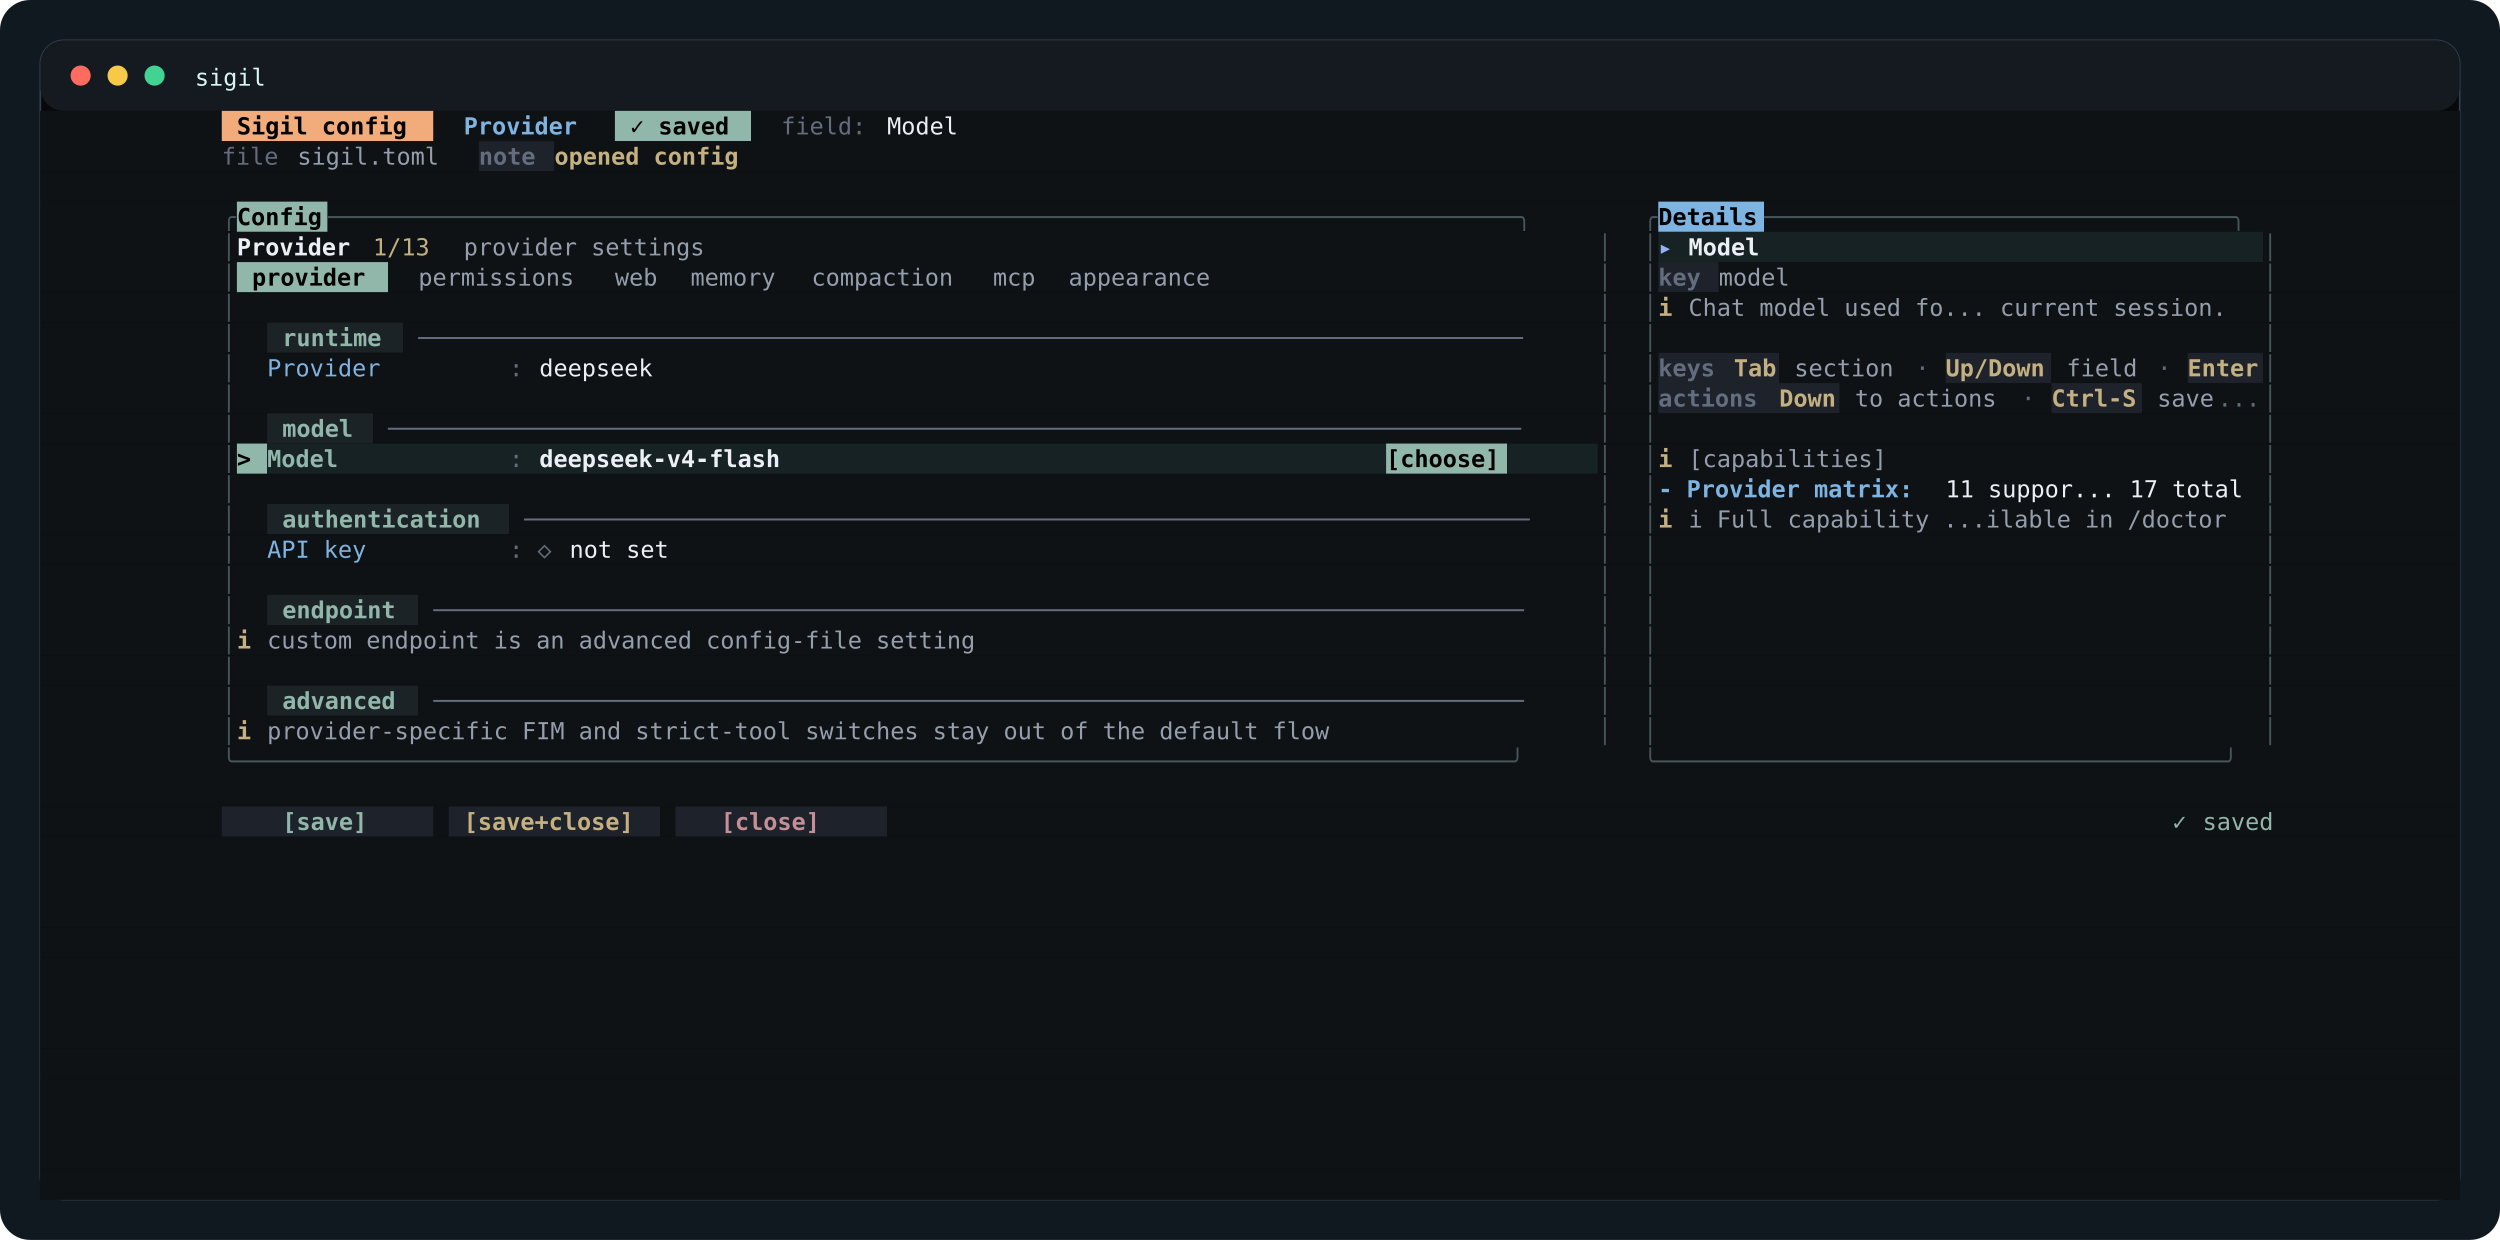
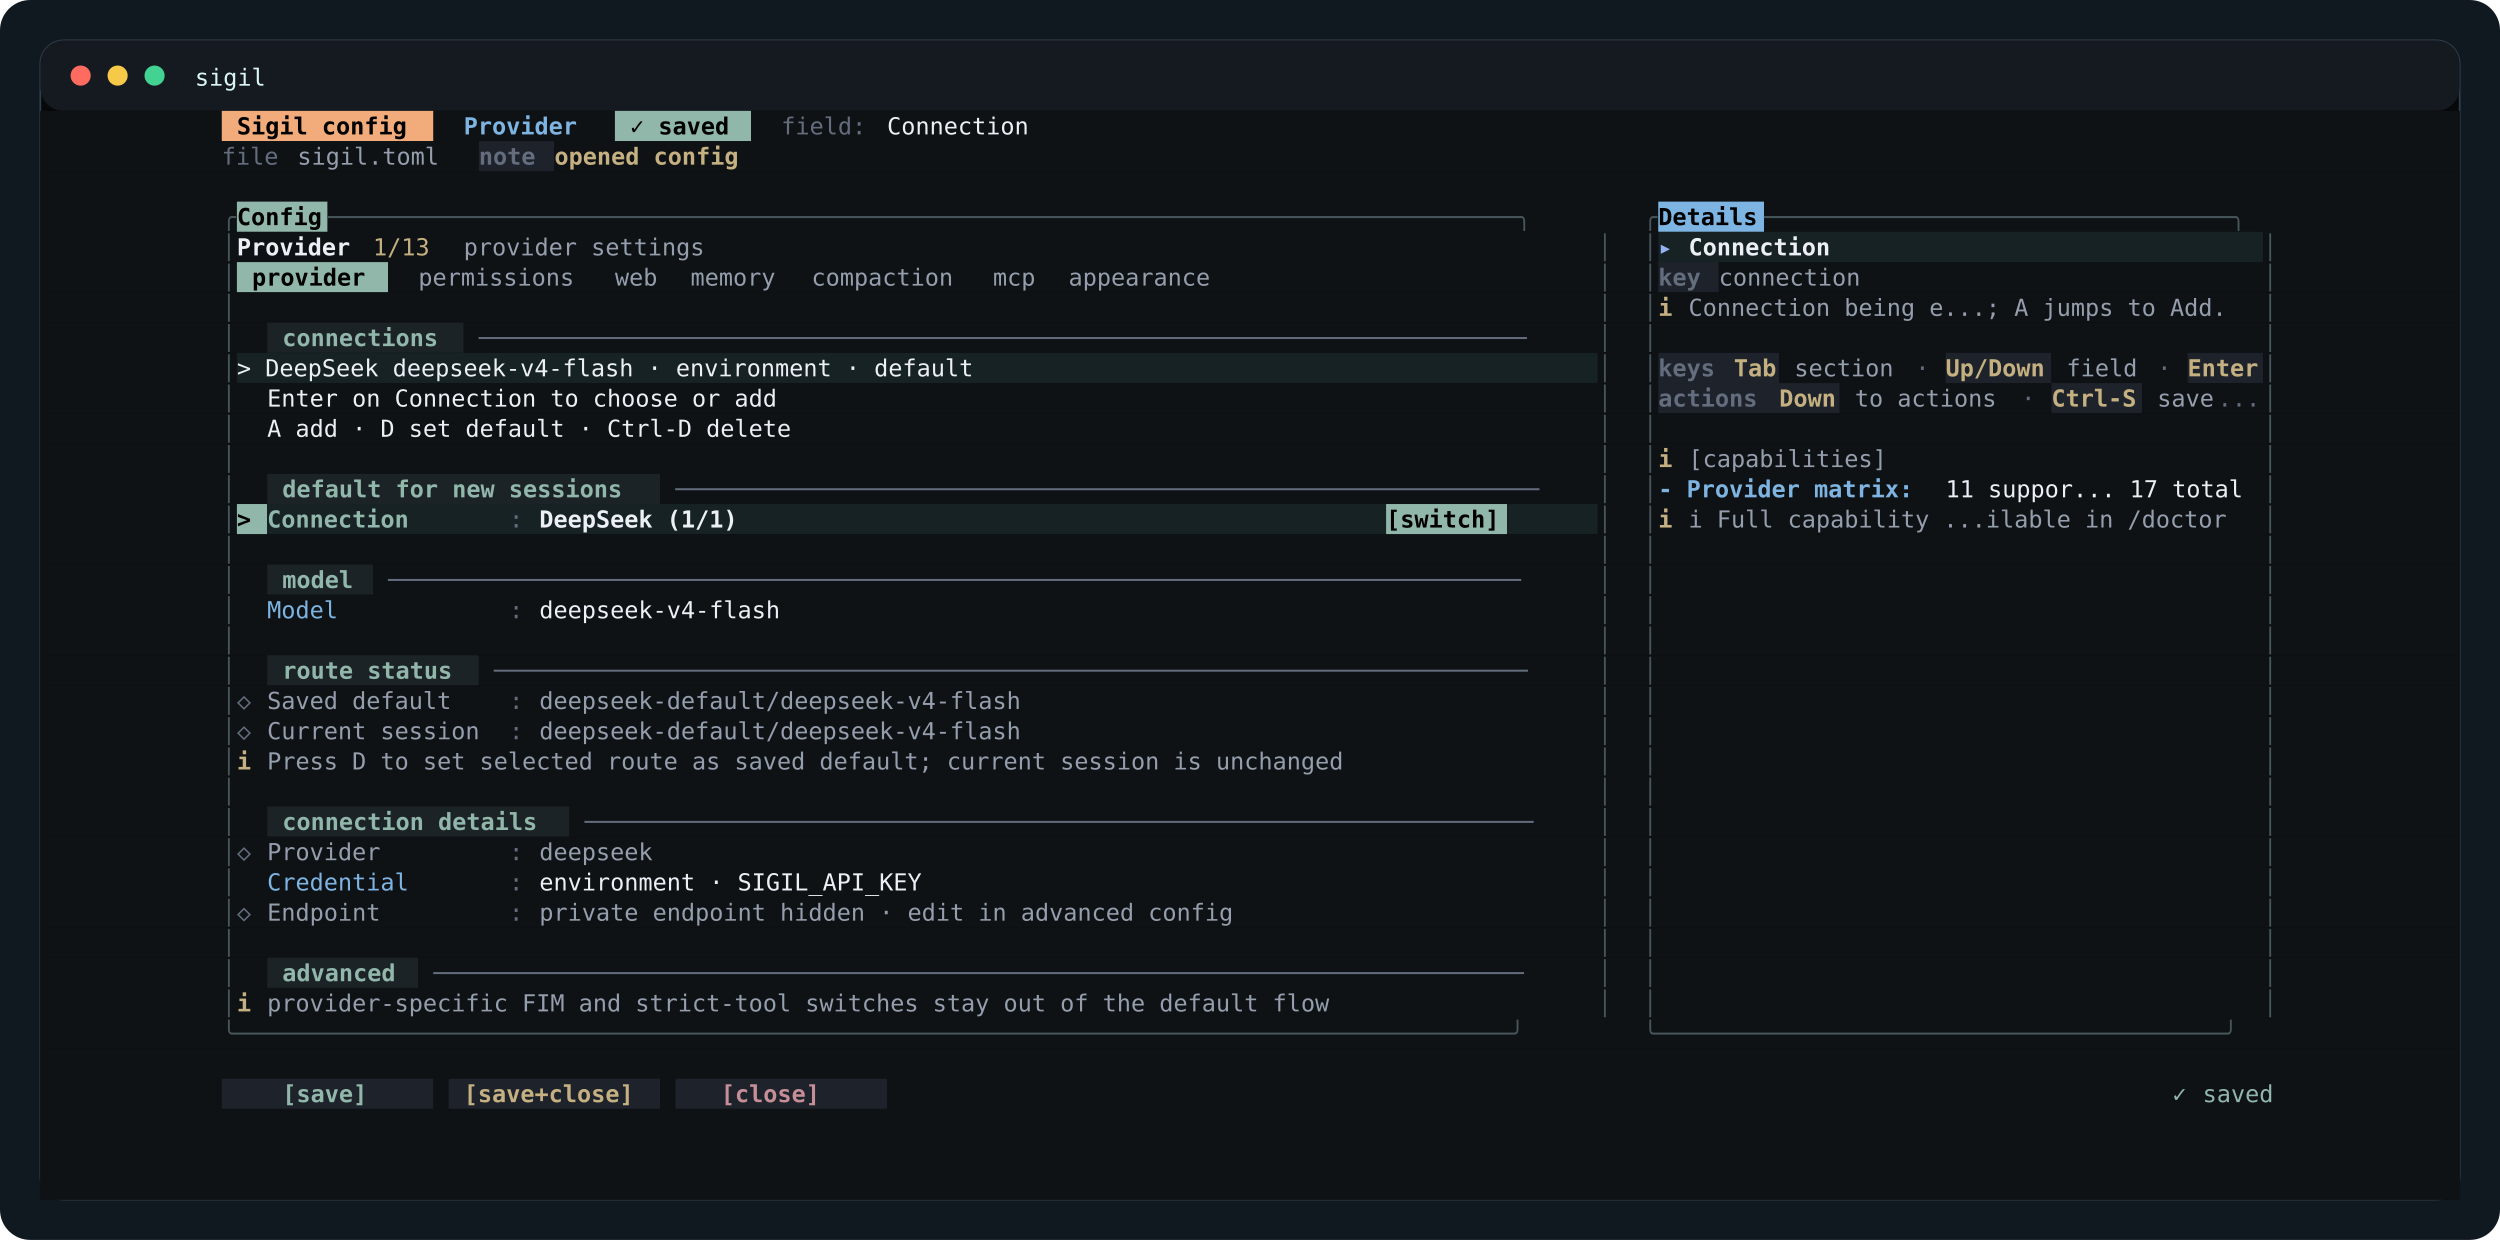
<svg xmlns="http://www.w3.org/2000/svg" width="1488" height="738" viewBox="0 0 1488 738" role="img" aria-labelledby="title desc">
  <rect width="100%" height="100%" rx="18" fill="#101820" />
  <rect x="24" y="24" width="1440" height="690" rx="14" fill="#07080a" stroke="#30414d" />
  <rect x="24" y="24" width="1440" height="42" rx="14" fill="#151a20" />
  <circle cx="48" cy="45" r="6" fill="#ff6b5f" />
  <circle cx="70" cy="45" r="6" fill="#f7c948" />
  <circle cx="92" cy="45" r="6" fill="#42d392" />
  <text x="116" y="51" fill="#d9f6f3" font-family="SFMono-Regular, ui-monospace, Menlo, Consolas, monospace" font-size="14">sigil</text>
  <clipPath id="terminalClipSigilconfigpanelpreview">
    <rect x="24" y="66" width="1440" height="648" />
  </clipPath>
  <g clip-path="url(#terminalClipSigilconfigpanelpreview)">
    <rect x="24" y="66" width="1440" height="648" fill="#07080a" />
    <rect x="24" y="66" width="108" height="18" fill="#0f1215" />
    <rect x="132" y="66" width="126" height="18" fill="#f2ab7a" />
    <rect x="258" y="66" width="108" height="18" fill="#0f1215" />
    <rect x="366" y="66" width="81" height="18" fill="#91b6aa" />
    <rect x="447" y="66" width="1017" height="18" fill="#0f1215" />
    <rect x="24" y="84" width="261" height="18" fill="#0f1215" />
    <rect x="285" y="84" width="45" height="18" fill="#1e232b" />
    <rect x="330" y="84" width="1134" height="18" fill="#0f1215" />
    <rect x="24" y="102" width="1440" height="18" fill="#0f1215" />
    <rect x="24" y="120" width="117" height="18" fill="#0f1215" />
    <rect x="141" y="120" width="54" height="18" fill="#91b6aa" />
    <rect x="195" y="120" width="792" height="18" fill="#0f1215" />
    <rect x="987" y="120" width="63" height="18" fill="#7eb4e2" />
    <rect x="1050" y="120" width="414" height="18" fill="#0f1215" />
    <rect x="24" y="138" width="963" height="18" fill="#0f1215" />
    <rect x="987" y="138" width="360" height="18" fill="#172224" />
    <rect x="1347" y="138" width="117" height="18" fill="#0f1215" />
    <rect x="24" y="156" width="117" height="18" fill="#0f1215" />
    <rect x="141" y="156" width="90" height="18" fill="#91b6aa" />
    <rect x="231" y="156" width="756" height="18" fill="#0f1215" />
    <rect x="987" y="156" width="36" height="18" fill="#1e232b" />
    <rect x="1023" y="156" width="441" height="18" fill="#0f1215" />
    <rect x="24" y="174" width="1440" height="18" fill="#0f1215" />
    <rect x="24" y="192" width="135" height="18" fill="#0f1215" />
-     <rect x="159" y="192" width="81" height="18" fill="#1c2326" />
-     <rect x="240" y="192" width="1224" height="18" fill="#0f1215" />
-     <rect x="24" y="210" width="963" height="18" fill="#0f1215" />
+     <rect x="159" y="192" width="117" height="18" fill="#1c2326" />
+     <rect x="276" y="192" width="1188" height="18" fill="#0f1215" />
+     <rect x="24" y="210" width="117" height="18" fill="#0f1215" />
+     <rect x="141" y="210" width="810" height="18" fill="#172224" />
+     <rect x="951" y="210" width="36" height="18" fill="#0f1215" />
    <rect x="987" y="210" width="72" height="18" fill="#1e232b" />
    <rect x="1059" y="210" width="99" height="18" fill="#0f1215" />
    <rect x="1158" y="210" width="63" height="18" fill="#1e232b" />
    <rect x="1221" y="210" width="81" height="18" fill="#0f1215" />
    <rect x="1302" y="210" width="45" height="18" fill="#1e232b" />
    <rect x="1347" y="210" width="117" height="18" fill="#0f1215" />
    <rect x="24" y="228" width="963" height="18" fill="#0f1215" />
    <rect x="987" y="228" width="108" height="18" fill="#1e232b" />
    <rect x="1095" y="228" width="126" height="18" fill="#0f1215" />
    <rect x="1221" y="228" width="54" height="18" fill="#1e232b" />
    <rect x="1275" y="228" width="189" height="18" fill="#0f1215" />
-     <rect x="24" y="246" width="135" height="18" fill="#0f1215" />
-     <rect x="159" y="246" width="63" height="18" fill="#1c2326" />
-     <rect x="222" y="246" width="1242" height="18" fill="#0f1215" />
-     <rect x="24" y="264" width="117" height="18" fill="#0f1215" />
-     <rect x="141" y="264" width="18" height="18" fill="#91b6aa" />
-     <rect x="159" y="264" width="666" height="18" fill="#172224" />
-     <rect x="825" y="264" width="72" height="18" fill="#91b6aa" />
-     <rect x="897" y="264" width="54" height="18" fill="#172224" />
-     <rect x="951" y="264" width="513" height="18" fill="#0f1215" />
-     <rect x="24" y="282" width="1440" height="18" fill="#0f1215" />
-     <rect x="24" y="300" width="135" height="18" fill="#0f1215" />
-     <rect x="159" y="300" width="144" height="18" fill="#1c2326" />
-     <rect x="303" y="300" width="1161" height="18" fill="#0f1215" />
+     <rect x="24" y="246" width="1440" height="18" fill="#0f1215" />
+     <rect x="24" y="264" width="1440" height="18" fill="#0f1215" />
+     <rect x="24" y="282" width="135" height="18" fill="#0f1215" />
+     <rect x="159" y="282" width="234" height="18" fill="#1c2326" />
+     <rect x="393" y="282" width="1071" height="18" fill="#0f1215" />
+     <rect x="24" y="300" width="117" height="18" fill="#0f1215" />
+     <rect x="141" y="300" width="18" height="18" fill="#91b6aa" />
+     <rect x="159" y="300" width="666" height="18" fill="#172224" />
+     <rect x="825" y="300" width="72" height="18" fill="#91b6aa" />
+     <rect x="897" y="300" width="54" height="18" fill="#172224" />
+     <rect x="951" y="300" width="513" height="18" fill="#0f1215" />
    <rect x="24" y="318" width="1440" height="18" fill="#0f1215" />
-     <rect x="24" y="336" width="1440" height="18" fill="#0f1215" />
-     <rect x="24" y="354" width="135" height="18" fill="#0f1215" />
-     <rect x="159" y="354" width="90" height="18" fill="#1c2326" />
-     <rect x="249" y="354" width="1215" height="18" fill="#0f1215" />
+     <rect x="24" y="336" width="135" height="18" fill="#0f1215" />
+     <rect x="159" y="336" width="63" height="18" fill="#1c2326" />
+     <rect x="222" y="336" width="1242" height="18" fill="#0f1215" />
+     <rect x="24" y="354" width="1440" height="18" fill="#0f1215" />
    <rect x="24" y="372" width="1440" height="18" fill="#0f1215" />
-     <rect x="24" y="390" width="1440" height="18" fill="#0f1215" />
-     <rect x="24" y="408" width="135" height="18" fill="#0f1215" />
-     <rect x="159" y="408" width="90" height="18" fill="#1c2326" />
-     <rect x="249" y="408" width="1215" height="18" fill="#0f1215" />
+     <rect x="24" y="390" width="135" height="18" fill="#0f1215" />
+     <rect x="159" y="390" width="126" height="18" fill="#1c2326" />
+     <rect x="285" y="390" width="1179" height="18" fill="#0f1215" />
+     <rect x="24" y="408" width="1440" height="18" fill="#0f1215" />
    <rect x="24" y="426" width="1440" height="18" fill="#0f1215" />
    <rect x="24" y="444" width="1440" height="18" fill="#0f1215" />
    <rect x="24" y="462" width="1440" height="18" fill="#0f1215" />
-     <rect x="24" y="480" width="108" height="18" fill="#0f1215" />
-     <rect x="132" y="480" width="126" height="18" fill="#1e232b" />
-     <rect x="258" y="480" width="9" height="18" fill="#0f1215" />
-     <rect x="267" y="480" width="126" height="18" fill="#1e232b" />
-     <rect x="393" y="480" width="9" height="18" fill="#0f1215" />
-     <rect x="402" y="480" width="126" height="18" fill="#1e232b" />
-     <rect x="528" y="480" width="936" height="18" fill="#0f1215" />
+     <rect x="24" y="480" width="135" height="18" fill="#0f1215" />
+     <rect x="159" y="480" width="180" height="18" fill="#1c2326" />
+     <rect x="339" y="480" width="1125" height="18" fill="#0f1215" />
    <rect x="24" y="498" width="1440" height="18" fill="#0f1215" />
    <rect x="24" y="516" width="1440" height="18" fill="#0f1215" />
    <rect x="24" y="534" width="1440" height="18" fill="#0f1215" />
    <rect x="24" y="552" width="1440" height="18" fill="#0f1215" />
-     <rect x="24" y="570" width="1440" height="18" fill="#0f1215" />
+     <rect x="24" y="570" width="135" height="18" fill="#0f1215" />
+     <rect x="159" y="570" width="90" height="18" fill="#1c2326" />
+     <rect x="249" y="570" width="1215" height="18" fill="#0f1215" />
    <rect x="24" y="588" width="1440" height="18" fill="#0f1215" />
    <rect x="24" y="606" width="1440" height="18" fill="#0f1215" />
    <rect x="24" y="624" width="1440" height="18" fill="#0f1215" />
-     <rect x="24" y="642" width="1440" height="18" fill="#0f1215" />
+     <rect x="24" y="642" width="108" height="18" fill="#0f1215" />
+     <rect x="132" y="642" width="126" height="18" fill="#1e232b" />
+     <rect x="258" y="642" width="9" height="18" fill="#0f1215" />
+     <rect x="267" y="642" width="126" height="18" fill="#1e232b" />
+     <rect x="393" y="642" width="9" height="18" fill="#0f1215" />
+     <rect x="402" y="642" width="126" height="18" fill="#1e232b" />
+     <rect x="528" y="642" width="936" height="18" fill="#0f1215" />
    <rect x="24" y="660" width="1440" height="18" fill="#0f1215" />
    <rect x="24" y="678" width="1440" height="18" fill="#0f1215" />
    <rect x="24" y="696" width="1440" height="18" fill="#0f1215" />
    <text x="141" y="80" fill="#000000" font-family="SFMono-Regular, ui-monospace, Menlo, Consolas, monospace" font-size="14" font-weight="700">Sigil config</text>
    <text x="276" y="80" fill="#7eb4e2" font-family="SFMono-Regular, ui-monospace, Menlo, Consolas, monospace" font-size="14" font-weight="700">Provider</text>
    <text x="375" y="80" fill="#000000" font-family="SFMono-Regular, ui-monospace, Menlo, Consolas, monospace" font-size="14" font-weight="700">✓ saved</text>
    <text x="465" y="80" fill="#636d7e" font-family="SFMono-Regular, ui-monospace, Menlo, Consolas, monospace" font-size="14" font-weight="400">field:</text>
-     <text x="528" y="80" fill="#ecf0f6" font-family="SFMono-Regular, ui-monospace, Menlo, Consolas, monospace" font-size="14" font-weight="400">Model</text>
+     <text x="528" y="80" fill="#ecf0f6" font-family="SFMono-Regular, ui-monospace, Menlo, Consolas, monospace" font-size="14" font-weight="400">Connection</text>
    <text x="132" y="98" fill="#636d7e" font-family="SFMono-Regular, ui-monospace, Menlo, Consolas, monospace" font-size="14" font-weight="400">file</text>
    <text x="177" y="98" fill="#959ead" font-family="SFMono-Regular, ui-monospace, Menlo, Consolas, monospace" font-size="14" font-weight="400">sigil.toml</text>
    <text x="285" y="98" fill="#636d7e" font-family="SFMono-Regular, ui-monospace, Menlo, Consolas, monospace" font-size="14" font-weight="700">note</text>
    <text x="330" y="98" fill="#c4b080" font-family="SFMono-Regular, ui-monospace, Menlo, Consolas, monospace" font-size="14" font-weight="700">opened config</text>
    <text x="132" y="134" fill="#46565b" font-family="SFMono-Regular, ui-monospace, Menlo, Consolas, monospace" font-size="14" font-weight="400">╭</text>
    <text x="141" y="134" fill="#000000" font-family="SFMono-Regular, ui-monospace, Menlo, Consolas, monospace" font-size="14" font-weight="700">Config</text>
    <text x="195" y="134" fill="#46565b" font-family="SFMono-Regular, ui-monospace, Menlo, Consolas, monospace" font-size="14" font-weight="400">────────────────────────────────────────────────────────────────────────────────────╮</text>
    <text x="978" y="134" fill="#46565b" font-family="SFMono-Regular, ui-monospace, Menlo, Consolas, monospace" font-size="14" font-weight="400">╭</text>
    <text x="987" y="134" fill="#000000" font-family="SFMono-Regular, ui-monospace, Menlo, Consolas, monospace" font-size="14" font-weight="700">Details</text>
    <text x="1050" y="134" fill="#46565b" font-family="SFMono-Regular, ui-monospace, Menlo, Consolas, monospace" font-size="14" font-weight="400">─────────────────────────────────╮</text>
    <text x="132" y="152" fill="#46565b" font-family="SFMono-Regular, ui-monospace, Menlo, Consolas, monospace" font-size="14" font-weight="400">│</text>
    <text x="141" y="152" fill="#ecf0f6" font-family="SFMono-Regular, ui-monospace, Menlo, Consolas, monospace" font-size="14" font-weight="700">Provider</text>
    <text x="222" y="152" fill="#c4b080" font-family="SFMono-Regular, ui-monospace, Menlo, Consolas, monospace" font-size="14" font-weight="400">1/13</text>
    <text x="276" y="152" fill="#959ead" font-family="SFMono-Regular, ui-monospace, Menlo, Consolas, monospace" font-size="14" font-weight="400">provider settings</text>
    <text x="951" y="152" fill="#46565b" font-family="SFMono-Regular, ui-monospace, Menlo, Consolas, monospace" font-size="14" font-weight="400">│</text>
    <text x="978" y="152" fill="#46565b" font-family="SFMono-Regular, ui-monospace, Menlo, Consolas, monospace" font-size="14" font-weight="400">│</text>
    <text x="987" y="152" fill="#94b2f4" font-family="SFMono-Regular, ui-monospace, Menlo, Consolas, monospace" font-size="14" font-weight="700">▸</text>
-     <text x="1005" y="152" fill="#ecf0f6" font-family="SFMono-Regular, ui-monospace, Menlo, Consolas, monospace" font-size="14" font-weight="700">Model</text>
+     <text x="1005" y="152" fill="#ecf0f6" font-family="SFMono-Regular, ui-monospace, Menlo, Consolas, monospace" font-size="14" font-weight="700">Connection</text>
    <text x="1347" y="152" fill="#46565b" font-family="SFMono-Regular, ui-monospace, Menlo, Consolas, monospace" font-size="14" font-weight="400">│</text>
    <text x="132" y="170" fill="#46565b" font-family="SFMono-Regular, ui-monospace, Menlo, Consolas, monospace" font-size="14" font-weight="400">│</text>
    <text x="150" y="170" fill="#000000" font-family="SFMono-Regular, ui-monospace, Menlo, Consolas, monospace" font-size="14" font-weight="700">provider</text>
    <text x="249" y="170" fill="#959ead" font-family="SFMono-Regular, ui-monospace, Menlo, Consolas, monospace" font-size="14" font-weight="400">permissions</text>
    <text x="366" y="170" fill="#959ead" font-family="SFMono-Regular, ui-monospace, Menlo, Consolas, monospace" font-size="14" font-weight="400">web</text>
    <text x="411" y="170" fill="#959ead" font-family="SFMono-Regular, ui-monospace, Menlo, Consolas, monospace" font-size="14" font-weight="400">memory</text>
    <text x="483" y="170" fill="#959ead" font-family="SFMono-Regular, ui-monospace, Menlo, Consolas, monospace" font-size="14" font-weight="400">compaction</text>
    <text x="591" y="170" fill="#959ead" font-family="SFMono-Regular, ui-monospace, Menlo, Consolas, monospace" font-size="14" font-weight="400">mcp</text>
    <text x="636" y="170" fill="#959ead" font-family="SFMono-Regular, ui-monospace, Menlo, Consolas, monospace" font-size="14" font-weight="400">appearance</text>
    <text x="951" y="170" fill="#46565b" font-family="SFMono-Regular, ui-monospace, Menlo, Consolas, monospace" font-size="14" font-weight="400">│</text>
    <text x="978" y="170" fill="#46565b" font-family="SFMono-Regular, ui-monospace, Menlo, Consolas, monospace" font-size="14" font-weight="400">│</text>
    <text x="987" y="170" fill="#636d7e" font-family="SFMono-Regular, ui-monospace, Menlo, Consolas, monospace" font-size="14" font-weight="700">key</text>
-     <text x="1023" y="170" fill="#959ead" font-family="SFMono-Regular, ui-monospace, Menlo, Consolas, monospace" font-size="14" font-weight="400">model</text>
+     <text x="1023" y="170" fill="#959ead" font-family="SFMono-Regular, ui-monospace, Menlo, Consolas, monospace" font-size="14" font-weight="400">connection</text>
    <text x="1347" y="170" fill="#46565b" font-family="SFMono-Regular, ui-monospace, Menlo, Consolas, monospace" font-size="14" font-weight="400">│</text>
    <text x="132" y="188" fill="#46565b" font-family="SFMono-Regular, ui-monospace, Menlo, Consolas, monospace" font-size="14" font-weight="400">│</text>
    <text x="951" y="188" fill="#46565b" font-family="SFMono-Regular, ui-monospace, Menlo, Consolas, monospace" font-size="14" font-weight="400">│</text>
    <text x="978" y="188" fill="#46565b" font-family="SFMono-Regular, ui-monospace, Menlo, Consolas, monospace" font-size="14" font-weight="400">│</text>
    <text x="987" y="188" fill="#c4b080" font-family="SFMono-Regular, ui-monospace, Menlo, Consolas, monospace" font-size="14" font-weight="700">i</text>
-     <text x="1005" y="188" fill="#959ead" font-family="SFMono-Regular, ui-monospace, Menlo, Consolas, monospace" font-size="14" font-weight="400">Chat model used fo... current session.</text>
+     <text x="1005" y="188" fill="#959ead" font-family="SFMono-Regular, ui-monospace, Menlo, Consolas, monospace" font-size="14" font-weight="400">Connection being e...; A jumps to Add.</text>
    <text x="1347" y="188" fill="#46565b" font-family="SFMono-Regular, ui-monospace, Menlo, Consolas, monospace" font-size="14" font-weight="400">│</text>
    <text x="132" y="206" fill="#46565b" font-family="SFMono-Regular, ui-monospace, Menlo, Consolas, monospace" font-size="14" font-weight="400">│</text>
-     <text x="168" y="206" fill="#91b6aa" font-family="SFMono-Regular, ui-monospace, Menlo, Consolas, monospace" font-size="14" font-weight="700">runtime</text>
-     <text x="249" y="206" fill="#636d7e" font-family="SFMono-Regular, ui-monospace, Menlo, Consolas, monospace" font-size="14" font-weight="400">──────────────────────────────────────────────────────────────────────────────</text>
+     <text x="168" y="206" fill="#91b6aa" font-family="SFMono-Regular, ui-monospace, Menlo, Consolas, monospace" font-size="14" font-weight="700">connections</text>
+     <text x="285" y="206" fill="#636d7e" font-family="SFMono-Regular, ui-monospace, Menlo, Consolas, monospace" font-size="14" font-weight="400">──────────────────────────────────────────────────────────────────────────</text>
    <text x="951" y="206" fill="#46565b" font-family="SFMono-Regular, ui-monospace, Menlo, Consolas, monospace" font-size="14" font-weight="400">│</text>
    <text x="978" y="206" fill="#46565b" font-family="SFMono-Regular, ui-monospace, Menlo, Consolas, monospace" font-size="14" font-weight="400">│</text>
    <text x="1347" y="206" fill="#46565b" font-family="SFMono-Regular, ui-monospace, Menlo, Consolas, monospace" font-size="14" font-weight="400">│</text>
    <text x="132" y="224" fill="#46565b" font-family="SFMono-Regular, ui-monospace, Menlo, Consolas, monospace" font-size="14" font-weight="400">│</text>
-     <text x="159" y="224" fill="#7eb4e2" font-family="SFMono-Regular, ui-monospace, Menlo, Consolas, monospace" font-size="14" font-weight="400">Provider</text>
-     <text x="303" y="224" fill="#636d7e" font-family="SFMono-Regular, ui-monospace, Menlo, Consolas, monospace" font-size="14" font-weight="400">:</text>
-     <text x="321" y="224" fill="#ecf0f6" font-family="SFMono-Regular, ui-monospace, Menlo, Consolas, monospace" font-size="14" font-weight="400">deepseek</text>
+     <text x="141" y="224" fill="#ecf0f6" font-family="SFMono-Regular, ui-monospace, Menlo, Consolas, monospace" font-size="14" font-weight="400">&gt; DeepSeek  deepseek-v4-flash · environment · default</text>
    <text x="951" y="224" fill="#46565b" font-family="SFMono-Regular, ui-monospace, Menlo, Consolas, monospace" font-size="14" font-weight="400">│</text>
    <text x="978" y="224" fill="#46565b" font-family="SFMono-Regular, ui-monospace, Menlo, Consolas, monospace" font-size="14" font-weight="400">│</text>
    <text x="987" y="224" fill="#636d7e" font-family="SFMono-Regular, ui-monospace, Menlo, Consolas, monospace" font-size="14" font-weight="700">keys</text>
    <text x="1032" y="224" fill="#c4b080" font-family="SFMono-Regular, ui-monospace, Menlo, Consolas, monospace" font-size="14" font-weight="700">Tab</text>
    <text x="1068" y="224" fill="#959ead" font-family="SFMono-Regular, ui-monospace, Menlo, Consolas, monospace" font-size="14" font-weight="400">section</text>
    <text x="1140" y="224" fill="#636d7e" font-family="SFMono-Regular, ui-monospace, Menlo, Consolas, monospace" font-size="14" font-weight="400">·</text>
    <text x="1158" y="224" fill="#c4b080" font-family="SFMono-Regular, ui-monospace, Menlo, Consolas, monospace" font-size="14" font-weight="700">Up/Down</text>
    <text x="1230" y="224" fill="#959ead" font-family="SFMono-Regular, ui-monospace, Menlo, Consolas, monospace" font-size="14" font-weight="400">field</text>
    <text x="1284" y="224" fill="#636d7e" font-family="SFMono-Regular, ui-monospace, Menlo, Consolas, monospace" font-size="14" font-weight="400">·</text>
    <text x="1302" y="224" fill="#c4b080" font-family="SFMono-Regular, ui-monospace, Menlo, Consolas, monospace" font-size="14" font-weight="700">Enter</text>
    <text x="1347" y="224" fill="#46565b" font-family="SFMono-Regular, ui-monospace, Menlo, Consolas, monospace" font-size="14" font-weight="400">│</text>
    <text x="132" y="242" fill="#46565b" font-family="SFMono-Regular, ui-monospace, Menlo, Consolas, monospace" font-size="14" font-weight="400">│</text>
+     <text x="159" y="242" fill="#ecf0f6" font-family="SFMono-Regular, ui-monospace, Menlo, Consolas, monospace" font-size="14" font-weight="400">Enter on Connection to choose or add</text>
    <text x="951" y="242" fill="#46565b" font-family="SFMono-Regular, ui-monospace, Menlo, Consolas, monospace" font-size="14" font-weight="400">│</text>
    <text x="978" y="242" fill="#46565b" font-family="SFMono-Regular, ui-monospace, Menlo, Consolas, monospace" font-size="14" font-weight="400">│</text>
    <text x="987" y="242" fill="#636d7e" font-family="SFMono-Regular, ui-monospace, Menlo, Consolas, monospace" font-size="14" font-weight="700">actions</text>
    <text x="1059" y="242" fill="#c4b080" font-family="SFMono-Regular, ui-monospace, Menlo, Consolas, monospace" font-size="14" font-weight="700">Down</text>
    <text x="1104" y="242" fill="#959ead" font-family="SFMono-Regular, ui-monospace, Menlo, Consolas, monospace" font-size="14" font-weight="400">to actions</text>
    <text x="1203" y="242" fill="#636d7e" font-family="SFMono-Regular, ui-monospace, Menlo, Consolas, monospace" font-size="14" font-weight="400">·</text>
    <text x="1221" y="242" fill="#c4b080" font-family="SFMono-Regular, ui-monospace, Menlo, Consolas, monospace" font-size="14" font-weight="700">Ctrl-S</text>
    <text x="1284" y="242" fill="#959ead" font-family="SFMono-Regular, ui-monospace, Menlo, Consolas, monospace" font-size="14" font-weight="400">save</text>
    <text x="1320" y="242" fill="#636d7e" font-family="SFMono-Regular, ui-monospace, Menlo, Consolas, monospace" font-size="14" font-weight="400">...</text>
    <text x="1347" y="242" fill="#46565b" font-family="SFMono-Regular, ui-monospace, Menlo, Consolas, monospace" font-size="14" font-weight="400">│</text>
    <text x="132" y="260" fill="#46565b" font-family="SFMono-Regular, ui-monospace, Menlo, Consolas, monospace" font-size="14" font-weight="400">│</text>
-     <text x="168" y="260" fill="#91b6aa" font-family="SFMono-Regular, ui-monospace, Menlo, Consolas, monospace" font-size="14" font-weight="700">model</text>
-     <text x="231" y="260" fill="#636d7e" font-family="SFMono-Regular, ui-monospace, Menlo, Consolas, monospace" font-size="14" font-weight="400">────────────────────────────────────────────────────────────────────────────────</text>
+     <text x="159" y="260" fill="#ecf0f6" font-family="SFMono-Regular, ui-monospace, Menlo, Consolas, monospace" font-size="14" font-weight="400">A add · D set default · Ctrl-D delete</text>
    <text x="951" y="260" fill="#46565b" font-family="SFMono-Regular, ui-monospace, Menlo, Consolas, monospace" font-size="14" font-weight="400">│</text>
    <text x="978" y="260" fill="#46565b" font-family="SFMono-Regular, ui-monospace, Menlo, Consolas, monospace" font-size="14" font-weight="400">│</text>
    <text x="1347" y="260" fill="#46565b" font-family="SFMono-Regular, ui-monospace, Menlo, Consolas, monospace" font-size="14" font-weight="400">│</text>
    <text x="132" y="278" fill="#46565b" font-family="SFMono-Regular, ui-monospace, Menlo, Consolas, monospace" font-size="14" font-weight="400">│</text>
-     <text x="141" y="278" fill="#000000" font-family="SFMono-Regular, ui-monospace, Menlo, Consolas, monospace" font-size="14" font-weight="700">&gt;</text>
-     <text x="159" y="278" fill="#91b6aa" font-family="SFMono-Regular, ui-monospace, Menlo, Consolas, monospace" font-size="14" font-weight="700">Model</text>
-     <text x="303" y="278" fill="#636d7e" font-family="SFMono-Regular, ui-monospace, Menlo, Consolas, monospace" font-size="14" font-weight="400">:</text>
-     <text x="321" y="278" fill="#ecf0f6" font-family="SFMono-Regular, ui-monospace, Menlo, Consolas, monospace" font-size="14" font-weight="700">deepseek-v4-flash</text>
-     <text x="825" y="278" fill="#000000" font-family="SFMono-Regular, ui-monospace, Menlo, Consolas, monospace" font-size="14" font-weight="700">[choose]</text>
    <text x="951" y="278" fill="#46565b" font-family="SFMono-Regular, ui-monospace, Menlo, Consolas, monospace" font-size="14" font-weight="400">│</text>
    <text x="978" y="278" fill="#46565b" font-family="SFMono-Regular, ui-monospace, Menlo, Consolas, monospace" font-size="14" font-weight="400">│</text>
    <text x="987" y="278" fill="#c4b080" font-family="SFMono-Regular, ui-monospace, Menlo, Consolas, monospace" font-size="14" font-weight="700">i</text>
    <text x="1005" y="278" fill="#959ead" font-family="SFMono-Regular, ui-monospace, Menlo, Consolas, monospace" font-size="14" font-weight="400">[capabilities]</text>
    <text x="1347" y="278" fill="#46565b" font-family="SFMono-Regular, ui-monospace, Menlo, Consolas, monospace" font-size="14" font-weight="400">│</text>
    <text x="132" y="296" fill="#46565b" font-family="SFMono-Regular, ui-monospace, Menlo, Consolas, monospace" font-size="14" font-weight="400">│</text>
+     <text x="168" y="296" fill="#91b6aa" font-family="SFMono-Regular, ui-monospace, Menlo, Consolas, monospace" font-size="14" font-weight="700">default for new sessions</text>
+     <text x="402" y="296" fill="#636d7e" font-family="SFMono-Regular, ui-monospace, Menlo, Consolas, monospace" font-size="14" font-weight="400">─────────────────────────────────────────────────────────────</text>
    <text x="951" y="296" fill="#46565b" font-family="SFMono-Regular, ui-monospace, Menlo, Consolas, monospace" font-size="14" font-weight="400">│</text>
    <text x="978" y="296" fill="#46565b" font-family="SFMono-Regular, ui-monospace, Menlo, Consolas, monospace" font-size="14" font-weight="400">│</text>
    <text x="987" y="296" fill="#7eb4e2" font-family="SFMono-Regular, ui-monospace, Menlo, Consolas, monospace" font-size="14" font-weight="700">- Provider matrix:</text>
    <text x="1158" y="296" fill="#ecf0f6" font-family="SFMono-Regular, ui-monospace, Menlo, Consolas, monospace" font-size="14" font-weight="400">11 suppor... 17 total</text>
    <text x="1347" y="296" fill="#46565b" font-family="SFMono-Regular, ui-monospace, Menlo, Consolas, monospace" font-size="14" font-weight="400">│</text>
    <text x="132" y="314" fill="#46565b" font-family="SFMono-Regular, ui-monospace, Menlo, Consolas, monospace" font-size="14" font-weight="400">│</text>
-     <text x="168" y="314" fill="#91b6aa" font-family="SFMono-Regular, ui-monospace, Menlo, Consolas, monospace" font-size="14" font-weight="700">authentication</text>
-     <text x="312" y="314" fill="#636d7e" font-family="SFMono-Regular, ui-monospace, Menlo, Consolas, monospace" font-size="14" font-weight="400">───────────────────────────────────────────────────────────────────────</text>
+     <text x="141" y="314" fill="#000000" font-family="SFMono-Regular, ui-monospace, Menlo, Consolas, monospace" font-size="14" font-weight="700">&gt;</text>
+     <text x="159" y="314" fill="#91b6aa" font-family="SFMono-Regular, ui-monospace, Menlo, Consolas, monospace" font-size="14" font-weight="700">Connection</text>
+     <text x="303" y="314" fill="#636d7e" font-family="SFMono-Regular, ui-monospace, Menlo, Consolas, monospace" font-size="14" font-weight="400">:</text>
+     <text x="321" y="314" fill="#ecf0f6" font-family="SFMono-Regular, ui-monospace, Menlo, Consolas, monospace" font-size="14" font-weight="700">DeepSeek (1/1)</text>
+     <text x="825" y="314" fill="#000000" font-family="SFMono-Regular, ui-monospace, Menlo, Consolas, monospace" font-size="14" font-weight="700">[switch]</text>
    <text x="951" y="314" fill="#46565b" font-family="SFMono-Regular, ui-monospace, Menlo, Consolas, monospace" font-size="14" font-weight="400">│</text>
    <text x="978" y="314" fill="#46565b" font-family="SFMono-Regular, ui-monospace, Menlo, Consolas, monospace" font-size="14" font-weight="400">│</text>
    <text x="987" y="314" fill="#c4b080" font-family="SFMono-Regular, ui-monospace, Menlo, Consolas, monospace" font-size="14" font-weight="700">i</text>
    <text x="1005" y="314" fill="#959ead" font-family="SFMono-Regular, ui-monospace, Menlo, Consolas, monospace" font-size="14" font-weight="400">i Full capability ...ilable in /doctor</text>
    <text x="1347" y="314" fill="#46565b" font-family="SFMono-Regular, ui-monospace, Menlo, Consolas, monospace" font-size="14" font-weight="400">│</text>
    <text x="132" y="332" fill="#46565b" font-family="SFMono-Regular, ui-monospace, Menlo, Consolas, monospace" font-size="14" font-weight="400">│</text>
-     <text x="159" y="332" fill="#7eb4e2" font-family="SFMono-Regular, ui-monospace, Menlo, Consolas, monospace" font-size="14" font-weight="400">API key</text>
-     <text x="303" y="332" fill="#636d7e" font-family="SFMono-Regular, ui-monospace, Menlo, Consolas, monospace" font-size="14" font-weight="400">: ◇</text>
-     <text x="339" y="332" fill="#ecf0f6" font-family="SFMono-Regular, ui-monospace, Menlo, Consolas, monospace" font-size="14" font-weight="400">not set</text>
    <text x="951" y="332" fill="#46565b" font-family="SFMono-Regular, ui-monospace, Menlo, Consolas, monospace" font-size="14" font-weight="400">│</text>
    <text x="978" y="332" fill="#46565b" font-family="SFMono-Regular, ui-monospace, Menlo, Consolas, monospace" font-size="14" font-weight="400">│</text>
    <text x="1347" y="332" fill="#46565b" font-family="SFMono-Regular, ui-monospace, Menlo, Consolas, monospace" font-size="14" font-weight="400">│</text>
    <text x="132" y="350" fill="#46565b" font-family="SFMono-Regular, ui-monospace, Menlo, Consolas, monospace" font-size="14" font-weight="400">│</text>
+     <text x="168" y="350" fill="#91b6aa" font-family="SFMono-Regular, ui-monospace, Menlo, Consolas, monospace" font-size="14" font-weight="700">model</text>
+     <text x="231" y="350" fill="#636d7e" font-family="SFMono-Regular, ui-monospace, Menlo, Consolas, monospace" font-size="14" font-weight="400">────────────────────────────────────────────────────────────────────────────────</text>
    <text x="951" y="350" fill="#46565b" font-family="SFMono-Regular, ui-monospace, Menlo, Consolas, monospace" font-size="14" font-weight="400">│</text>
    <text x="978" y="350" fill="#46565b" font-family="SFMono-Regular, ui-monospace, Menlo, Consolas, monospace" font-size="14" font-weight="400">│</text>
    <text x="1347" y="350" fill="#46565b" font-family="SFMono-Regular, ui-monospace, Menlo, Consolas, monospace" font-size="14" font-weight="400">│</text>
    <text x="132" y="368" fill="#46565b" font-family="SFMono-Regular, ui-monospace, Menlo, Consolas, monospace" font-size="14" font-weight="400">│</text>
-     <text x="168" y="368" fill="#91b6aa" font-family="SFMono-Regular, ui-monospace, Menlo, Consolas, monospace" font-size="14" font-weight="700">endpoint</text>
-     <text x="258" y="368" fill="#636d7e" font-family="SFMono-Regular, ui-monospace, Menlo, Consolas, monospace" font-size="14" font-weight="400">─────────────────────────────────────────────────────────────────────────────</text>
+     <text x="159" y="368" fill="#7eb4e2" font-family="SFMono-Regular, ui-monospace, Menlo, Consolas, monospace" font-size="14" font-weight="400">Model</text>
+     <text x="303" y="368" fill="#636d7e" font-family="SFMono-Regular, ui-monospace, Menlo, Consolas, monospace" font-size="14" font-weight="400">:</text>
+     <text x="321" y="368" fill="#ecf0f6" font-family="SFMono-Regular, ui-monospace, Menlo, Consolas, monospace" font-size="14" font-weight="400">deepseek-v4-flash</text>
    <text x="951" y="368" fill="#46565b" font-family="SFMono-Regular, ui-monospace, Menlo, Consolas, monospace" font-size="14" font-weight="400">│</text>
    <text x="978" y="368" fill="#46565b" font-family="SFMono-Regular, ui-monospace, Menlo, Consolas, monospace" font-size="14" font-weight="400">│</text>
    <text x="1347" y="368" fill="#46565b" font-family="SFMono-Regular, ui-monospace, Menlo, Consolas, monospace" font-size="14" font-weight="400">│</text>
    <text x="132" y="386" fill="#46565b" font-family="SFMono-Regular, ui-monospace, Menlo, Consolas, monospace" font-size="14" font-weight="400">│</text>
-     <text x="141" y="386" fill="#c4b080" font-family="SFMono-Regular, ui-monospace, Menlo, Consolas, monospace" font-size="14" font-weight="700">i</text>
-     <text x="159" y="386" fill="#959ead" font-family="SFMono-Regular, ui-monospace, Menlo, Consolas, monospace" font-size="14" font-weight="400">custom endpoint is an advanced config-file setting</text>
    <text x="951" y="386" fill="#46565b" font-family="SFMono-Regular, ui-monospace, Menlo, Consolas, monospace" font-size="14" font-weight="400">│</text>
    <text x="978" y="386" fill="#46565b" font-family="SFMono-Regular, ui-monospace, Menlo, Consolas, monospace" font-size="14" font-weight="400">│</text>
    <text x="1347" y="386" fill="#46565b" font-family="SFMono-Regular, ui-monospace, Menlo, Consolas, monospace" font-size="14" font-weight="400">│</text>
    <text x="132" y="404" fill="#46565b" font-family="SFMono-Regular, ui-monospace, Menlo, Consolas, monospace" font-size="14" font-weight="400">│</text>
+     <text x="168" y="404" fill="#91b6aa" font-family="SFMono-Regular, ui-monospace, Menlo, Consolas, monospace" font-size="14" font-weight="700">route status</text>
+     <text x="294" y="404" fill="#636d7e" font-family="SFMono-Regular, ui-monospace, Menlo, Consolas, monospace" font-size="14" font-weight="400">─────────────────────────────────────────────────────────────────────────</text>
    <text x="951" y="404" fill="#46565b" font-family="SFMono-Regular, ui-monospace, Menlo, Consolas, monospace" font-size="14" font-weight="400">│</text>
    <text x="978" y="404" fill="#46565b" font-family="SFMono-Regular, ui-monospace, Menlo, Consolas, monospace" font-size="14" font-weight="400">│</text>
    <text x="1347" y="404" fill="#46565b" font-family="SFMono-Regular, ui-monospace, Menlo, Consolas, monospace" font-size="14" font-weight="400">│</text>
    <text x="132" y="422" fill="#46565b" font-family="SFMono-Regular, ui-monospace, Menlo, Consolas, monospace" font-size="14" font-weight="400">│</text>
-     <text x="168" y="422" fill="#91b6aa" font-family="SFMono-Regular, ui-monospace, Menlo, Consolas, monospace" font-size="14" font-weight="700">advanced</text>
-     <text x="258" y="422" fill="#636d7e" font-family="SFMono-Regular, ui-monospace, Menlo, Consolas, monospace" font-size="14" font-weight="400">─────────────────────────────────────────────────────────────────────────────</text>
+     <text x="141" y="422" fill="#636d7e" font-family="SFMono-Regular, ui-monospace, Menlo, Consolas, monospace" font-size="14" font-weight="400">◇</text>
+     <text x="159" y="422" fill="#959ead" font-family="SFMono-Regular, ui-monospace, Menlo, Consolas, monospace" font-size="14" font-weight="400">Saved default</text>
+     <text x="303" y="422" fill="#636d7e" font-family="SFMono-Regular, ui-monospace, Menlo, Consolas, monospace" font-size="14" font-weight="400">:</text>
+     <text x="321" y="422" fill="#959ead" font-family="SFMono-Regular, ui-monospace, Menlo, Consolas, monospace" font-size="14" font-weight="400">deepseek-default/deepseek-v4-flash</text>
    <text x="951" y="422" fill="#46565b" font-family="SFMono-Regular, ui-monospace, Menlo, Consolas, monospace" font-size="14" font-weight="400">│</text>
    <text x="978" y="422" fill="#46565b" font-family="SFMono-Regular, ui-monospace, Menlo, Consolas, monospace" font-size="14" font-weight="400">│</text>
    <text x="1347" y="422" fill="#46565b" font-family="SFMono-Regular, ui-monospace, Menlo, Consolas, monospace" font-size="14" font-weight="400">│</text>
    <text x="132" y="440" fill="#46565b" font-family="SFMono-Regular, ui-monospace, Menlo, Consolas, monospace" font-size="14" font-weight="400">│</text>
-     <text x="141" y="440" fill="#c4b080" font-family="SFMono-Regular, ui-monospace, Menlo, Consolas, monospace" font-size="14" font-weight="700">i</text>
-     <text x="159" y="440" fill="#959ead" font-family="SFMono-Regular, ui-monospace, Menlo, Consolas, monospace" font-size="14" font-weight="400">provider-specific FIM and strict-tool switches stay out of the default flow</text>
+     <text x="141" y="440" fill="#636d7e" font-family="SFMono-Regular, ui-monospace, Menlo, Consolas, monospace" font-size="14" font-weight="400">◇</text>
+     <text x="159" y="440" fill="#959ead" font-family="SFMono-Regular, ui-monospace, Menlo, Consolas, monospace" font-size="14" font-weight="400">Current session</text>
+     <text x="303" y="440" fill="#636d7e" font-family="SFMono-Regular, ui-monospace, Menlo, Consolas, monospace" font-size="14" font-weight="400">:</text>
+     <text x="321" y="440" fill="#959ead" font-family="SFMono-Regular, ui-monospace, Menlo, Consolas, monospace" font-size="14" font-weight="400">deepseek-default/deepseek-v4-flash</text>
    <text x="951" y="440" fill="#46565b" font-family="SFMono-Regular, ui-monospace, Menlo, Consolas, monospace" font-size="14" font-weight="400">│</text>
    <text x="978" y="440" fill="#46565b" font-family="SFMono-Regular, ui-monospace, Menlo, Consolas, monospace" font-size="14" font-weight="400">│</text>
    <text x="1347" y="440" fill="#46565b" font-family="SFMono-Regular, ui-monospace, Menlo, Consolas, monospace" font-size="14" font-weight="400">│</text>
-     <text x="132" y="458" fill="#46565b" font-family="SFMono-Regular, ui-monospace, Menlo, Consolas, monospace" font-size="14" font-weight="400">╰──────────────────────────────────────────────────────────────────────────────────────────╯</text>
-     <text x="978" y="458" fill="#46565b" font-family="SFMono-Regular, ui-monospace, Menlo, Consolas, monospace" font-size="14" font-weight="400">╰────────────────────────────────────────╯</text>
-     <text x="168" y="494" fill="#91b6aa" font-family="SFMono-Regular, ui-monospace, Menlo, Consolas, monospace" font-size="14" font-weight="700">[save]</text>
-     <text x="276" y="494" fill="#c4b080" font-family="SFMono-Regular, ui-monospace, Menlo, Consolas, monospace" font-size="14" font-weight="700">[save+close]</text>
-     <text x="429" y="494" fill="#c68e96" font-family="SFMono-Regular, ui-monospace, Menlo, Consolas, monospace" font-size="14" font-weight="700">[close]</text>
-     <text x="1293" y="494" fill="#91b6aa" font-family="SFMono-Regular, ui-monospace, Menlo, Consolas, monospace" font-size="14" font-weight="400">✓</text>
-     <text x="1311" y="494" fill="#91b6aa" font-family="SFMono-Regular, ui-monospace, Menlo, Consolas, monospace" font-size="14" font-weight="400">saved</text>
+     <text x="132" y="458" fill="#46565b" font-family="SFMono-Regular, ui-monospace, Menlo, Consolas, monospace" font-size="14" font-weight="400">│</text>
+     <text x="141" y="458" fill="#c4b080" font-family="SFMono-Regular, ui-monospace, Menlo, Consolas, monospace" font-size="14" font-weight="700">i</text>
+     <text x="159" y="458" fill="#959ead" font-family="SFMono-Regular, ui-monospace, Menlo, Consolas, monospace" font-size="14" font-weight="400">Press D to set selected route as saved default; current session is unchanged</text>
+     <text x="951" y="458" fill="#46565b" font-family="SFMono-Regular, ui-monospace, Menlo, Consolas, monospace" font-size="14" font-weight="400">│</text>
+     <text x="978" y="458" fill="#46565b" font-family="SFMono-Regular, ui-monospace, Menlo, Consolas, monospace" font-size="14" font-weight="400">│</text>
+     <text x="1347" y="458" fill="#46565b" font-family="SFMono-Regular, ui-monospace, Menlo, Consolas, monospace" font-size="14" font-weight="400">│</text>
+     <text x="132" y="476" fill="#46565b" font-family="SFMono-Regular, ui-monospace, Menlo, Consolas, monospace" font-size="14" font-weight="400">│</text>
+     <text x="951" y="476" fill="#46565b" font-family="SFMono-Regular, ui-monospace, Menlo, Consolas, monospace" font-size="14" font-weight="400">│</text>
+     <text x="978" y="476" fill="#46565b" font-family="SFMono-Regular, ui-monospace, Menlo, Consolas, monospace" font-size="14" font-weight="400">│</text>
+     <text x="1347" y="476" fill="#46565b" font-family="SFMono-Regular, ui-monospace, Menlo, Consolas, monospace" font-size="14" font-weight="400">│</text>
+     <text x="132" y="494" fill="#46565b" font-family="SFMono-Regular, ui-monospace, Menlo, Consolas, monospace" font-size="14" font-weight="400">│</text>
+     <text x="168" y="494" fill="#91b6aa" font-family="SFMono-Regular, ui-monospace, Menlo, Consolas, monospace" font-size="14" font-weight="700">connection details</text>
+     <text x="348" y="494" fill="#636d7e" font-family="SFMono-Regular, ui-monospace, Menlo, Consolas, monospace" font-size="14" font-weight="400">───────────────────────────────────────────────────────────────────</text>
+     <text x="951" y="494" fill="#46565b" font-family="SFMono-Regular, ui-monospace, Menlo, Consolas, monospace" font-size="14" font-weight="400">│</text>
+     <text x="978" y="494" fill="#46565b" font-family="SFMono-Regular, ui-monospace, Menlo, Consolas, monospace" font-size="14" font-weight="400">│</text>
+     <text x="1347" y="494" fill="#46565b" font-family="SFMono-Regular, ui-monospace, Menlo, Consolas, monospace" font-size="14" font-weight="400">│</text>
+     <text x="132" y="512" fill="#46565b" font-family="SFMono-Regular, ui-monospace, Menlo, Consolas, monospace" font-size="14" font-weight="400">│</text>
+     <text x="141" y="512" fill="#636d7e" font-family="SFMono-Regular, ui-monospace, Menlo, Consolas, monospace" font-size="14" font-weight="400">◇</text>
+     <text x="159" y="512" fill="#959ead" font-family="SFMono-Regular, ui-monospace, Menlo, Consolas, monospace" font-size="14" font-weight="400">Provider</text>
+     <text x="303" y="512" fill="#636d7e" font-family="SFMono-Regular, ui-monospace, Menlo, Consolas, monospace" font-size="14" font-weight="400">:</text>
+     <text x="321" y="512" fill="#959ead" font-family="SFMono-Regular, ui-monospace, Menlo, Consolas, monospace" font-size="14" font-weight="400">deepseek</text>
+     <text x="951" y="512" fill="#46565b" font-family="SFMono-Regular, ui-monospace, Menlo, Consolas, monospace" font-size="14" font-weight="400">│</text>
+     <text x="978" y="512" fill="#46565b" font-family="SFMono-Regular, ui-monospace, Menlo, Consolas, monospace" font-size="14" font-weight="400">│</text>
+     <text x="1347" y="512" fill="#46565b" font-family="SFMono-Regular, ui-monospace, Menlo, Consolas, monospace" font-size="14" font-weight="400">│</text>
+     <text x="132" y="530" fill="#46565b" font-family="SFMono-Regular, ui-monospace, Menlo, Consolas, monospace" font-size="14" font-weight="400">│</text>
+     <text x="159" y="530" fill="#7eb4e2" font-family="SFMono-Regular, ui-monospace, Menlo, Consolas, monospace" font-size="14" font-weight="400">Credential</text>
+     <text x="303" y="530" fill="#636d7e" font-family="SFMono-Regular, ui-monospace, Menlo, Consolas, monospace" font-size="14" font-weight="400">:</text>
+     <text x="321" y="530" fill="#ecf0f6" font-family="SFMono-Regular, ui-monospace, Menlo, Consolas, monospace" font-size="14" font-weight="400">environment · SIGIL_API_KEY</text>
+     <text x="951" y="530" fill="#46565b" font-family="SFMono-Regular, ui-monospace, Menlo, Consolas, monospace" font-size="14" font-weight="400">│</text>
+     <text x="978" y="530" fill="#46565b" font-family="SFMono-Regular, ui-monospace, Menlo, Consolas, monospace" font-size="14" font-weight="400">│</text>
+     <text x="1347" y="530" fill="#46565b" font-family="SFMono-Regular, ui-monospace, Menlo, Consolas, monospace" font-size="14" font-weight="400">│</text>
+     <text x="132" y="548" fill="#46565b" font-family="SFMono-Regular, ui-monospace, Menlo, Consolas, monospace" font-size="14" font-weight="400">│</text>
+     <text x="141" y="548" fill="#636d7e" font-family="SFMono-Regular, ui-monospace, Menlo, Consolas, monospace" font-size="14" font-weight="400">◇</text>
+     <text x="159" y="548" fill="#959ead" font-family="SFMono-Regular, ui-monospace, Menlo, Consolas, monospace" font-size="14" font-weight="400">Endpoint</text>
+     <text x="303" y="548" fill="#636d7e" font-family="SFMono-Regular, ui-monospace, Menlo, Consolas, monospace" font-size="14" font-weight="400">:</text>
+     <text x="321" y="548" fill="#959ead" font-family="SFMono-Regular, ui-monospace, Menlo, Consolas, monospace" font-size="14" font-weight="400">private endpoint hidden · edit in advanced config</text>
+     <text x="951" y="548" fill="#46565b" font-family="SFMono-Regular, ui-monospace, Menlo, Consolas, monospace" font-size="14" font-weight="400">│</text>
+     <text x="978" y="548" fill="#46565b" font-family="SFMono-Regular, ui-monospace, Menlo, Consolas, monospace" font-size="14" font-weight="400">│</text>
+     <text x="1347" y="548" fill="#46565b" font-family="SFMono-Regular, ui-monospace, Menlo, Consolas, monospace" font-size="14" font-weight="400">│</text>
+     <text x="132" y="566" fill="#46565b" font-family="SFMono-Regular, ui-monospace, Menlo, Consolas, monospace" font-size="14" font-weight="400">│</text>
+     <text x="951" y="566" fill="#46565b" font-family="SFMono-Regular, ui-monospace, Menlo, Consolas, monospace" font-size="14" font-weight="400">│</text>
+     <text x="978" y="566" fill="#46565b" font-family="SFMono-Regular, ui-monospace, Menlo, Consolas, monospace" font-size="14" font-weight="400">│</text>
+     <text x="1347" y="566" fill="#46565b" font-family="SFMono-Regular, ui-monospace, Menlo, Consolas, monospace" font-size="14" font-weight="400">│</text>
+     <text x="132" y="584" fill="#46565b" font-family="SFMono-Regular, ui-monospace, Menlo, Consolas, monospace" font-size="14" font-weight="400">│</text>
+     <text x="168" y="584" fill="#91b6aa" font-family="SFMono-Regular, ui-monospace, Menlo, Consolas, monospace" font-size="14" font-weight="700">advanced</text>
+     <text x="258" y="584" fill="#636d7e" font-family="SFMono-Regular, ui-monospace, Menlo, Consolas, monospace" font-size="14" font-weight="400">─────────────────────────────────────────────────────────────────────────────</text>
+     <text x="951" y="584" fill="#46565b" font-family="SFMono-Regular, ui-monospace, Menlo, Consolas, monospace" font-size="14" font-weight="400">│</text>
+     <text x="978" y="584" fill="#46565b" font-family="SFMono-Regular, ui-monospace, Menlo, Consolas, monospace" font-size="14" font-weight="400">│</text>
+     <text x="1347" y="584" fill="#46565b" font-family="SFMono-Regular, ui-monospace, Menlo, Consolas, monospace" font-size="14" font-weight="400">│</text>
+     <text x="132" y="602" fill="#46565b" font-family="SFMono-Regular, ui-monospace, Menlo, Consolas, monospace" font-size="14" font-weight="400">│</text>
+     <text x="141" y="602" fill="#c4b080" font-family="SFMono-Regular, ui-monospace, Menlo, Consolas, monospace" font-size="14" font-weight="700">i</text>
+     <text x="159" y="602" fill="#959ead" font-family="SFMono-Regular, ui-monospace, Menlo, Consolas, monospace" font-size="14" font-weight="400">provider-specific FIM and strict-tool switches stay out of the default flow</text>
+     <text x="951" y="602" fill="#46565b" font-family="SFMono-Regular, ui-monospace, Menlo, Consolas, monospace" font-size="14" font-weight="400">│</text>
+     <text x="978" y="602" fill="#46565b" font-family="SFMono-Regular, ui-monospace, Menlo, Consolas, monospace" font-size="14" font-weight="400">│</text>
+     <text x="1347" y="602" fill="#46565b" font-family="SFMono-Regular, ui-monospace, Menlo, Consolas, monospace" font-size="14" font-weight="400">│</text>
+     <text x="132" y="620" fill="#46565b" font-family="SFMono-Regular, ui-monospace, Menlo, Consolas, monospace" font-size="14" font-weight="400">╰──────────────────────────────────────────────────────────────────────────────────────────╯</text>
+     <text x="978" y="620" fill="#46565b" font-family="SFMono-Regular, ui-monospace, Menlo, Consolas, monospace" font-size="14" font-weight="400">╰────────────────────────────────────────╯</text>
+     <text x="168" y="656" fill="#91b6aa" font-family="SFMono-Regular, ui-monospace, Menlo, Consolas, monospace" font-size="14" font-weight="700">[save]</text>
+     <text x="276" y="656" fill="#c4b080" font-family="SFMono-Regular, ui-monospace, Menlo, Consolas, monospace" font-size="14" font-weight="700">[save+close]</text>
+     <text x="429" y="656" fill="#c68e96" font-family="SFMono-Regular, ui-monospace, Menlo, Consolas, monospace" font-size="14" font-weight="700">[close]</text>
+     <text x="1293" y="656" fill="#91b6aa" font-family="SFMono-Regular, ui-monospace, Menlo, Consolas, monospace" font-size="14" font-weight="400">✓</text>
+     <text x="1311" y="656" fill="#91b6aa" font-family="SFMono-Regular, ui-monospace, Menlo, Consolas, monospace" font-size="14" font-weight="400">saved</text>
  </g>
</svg>
